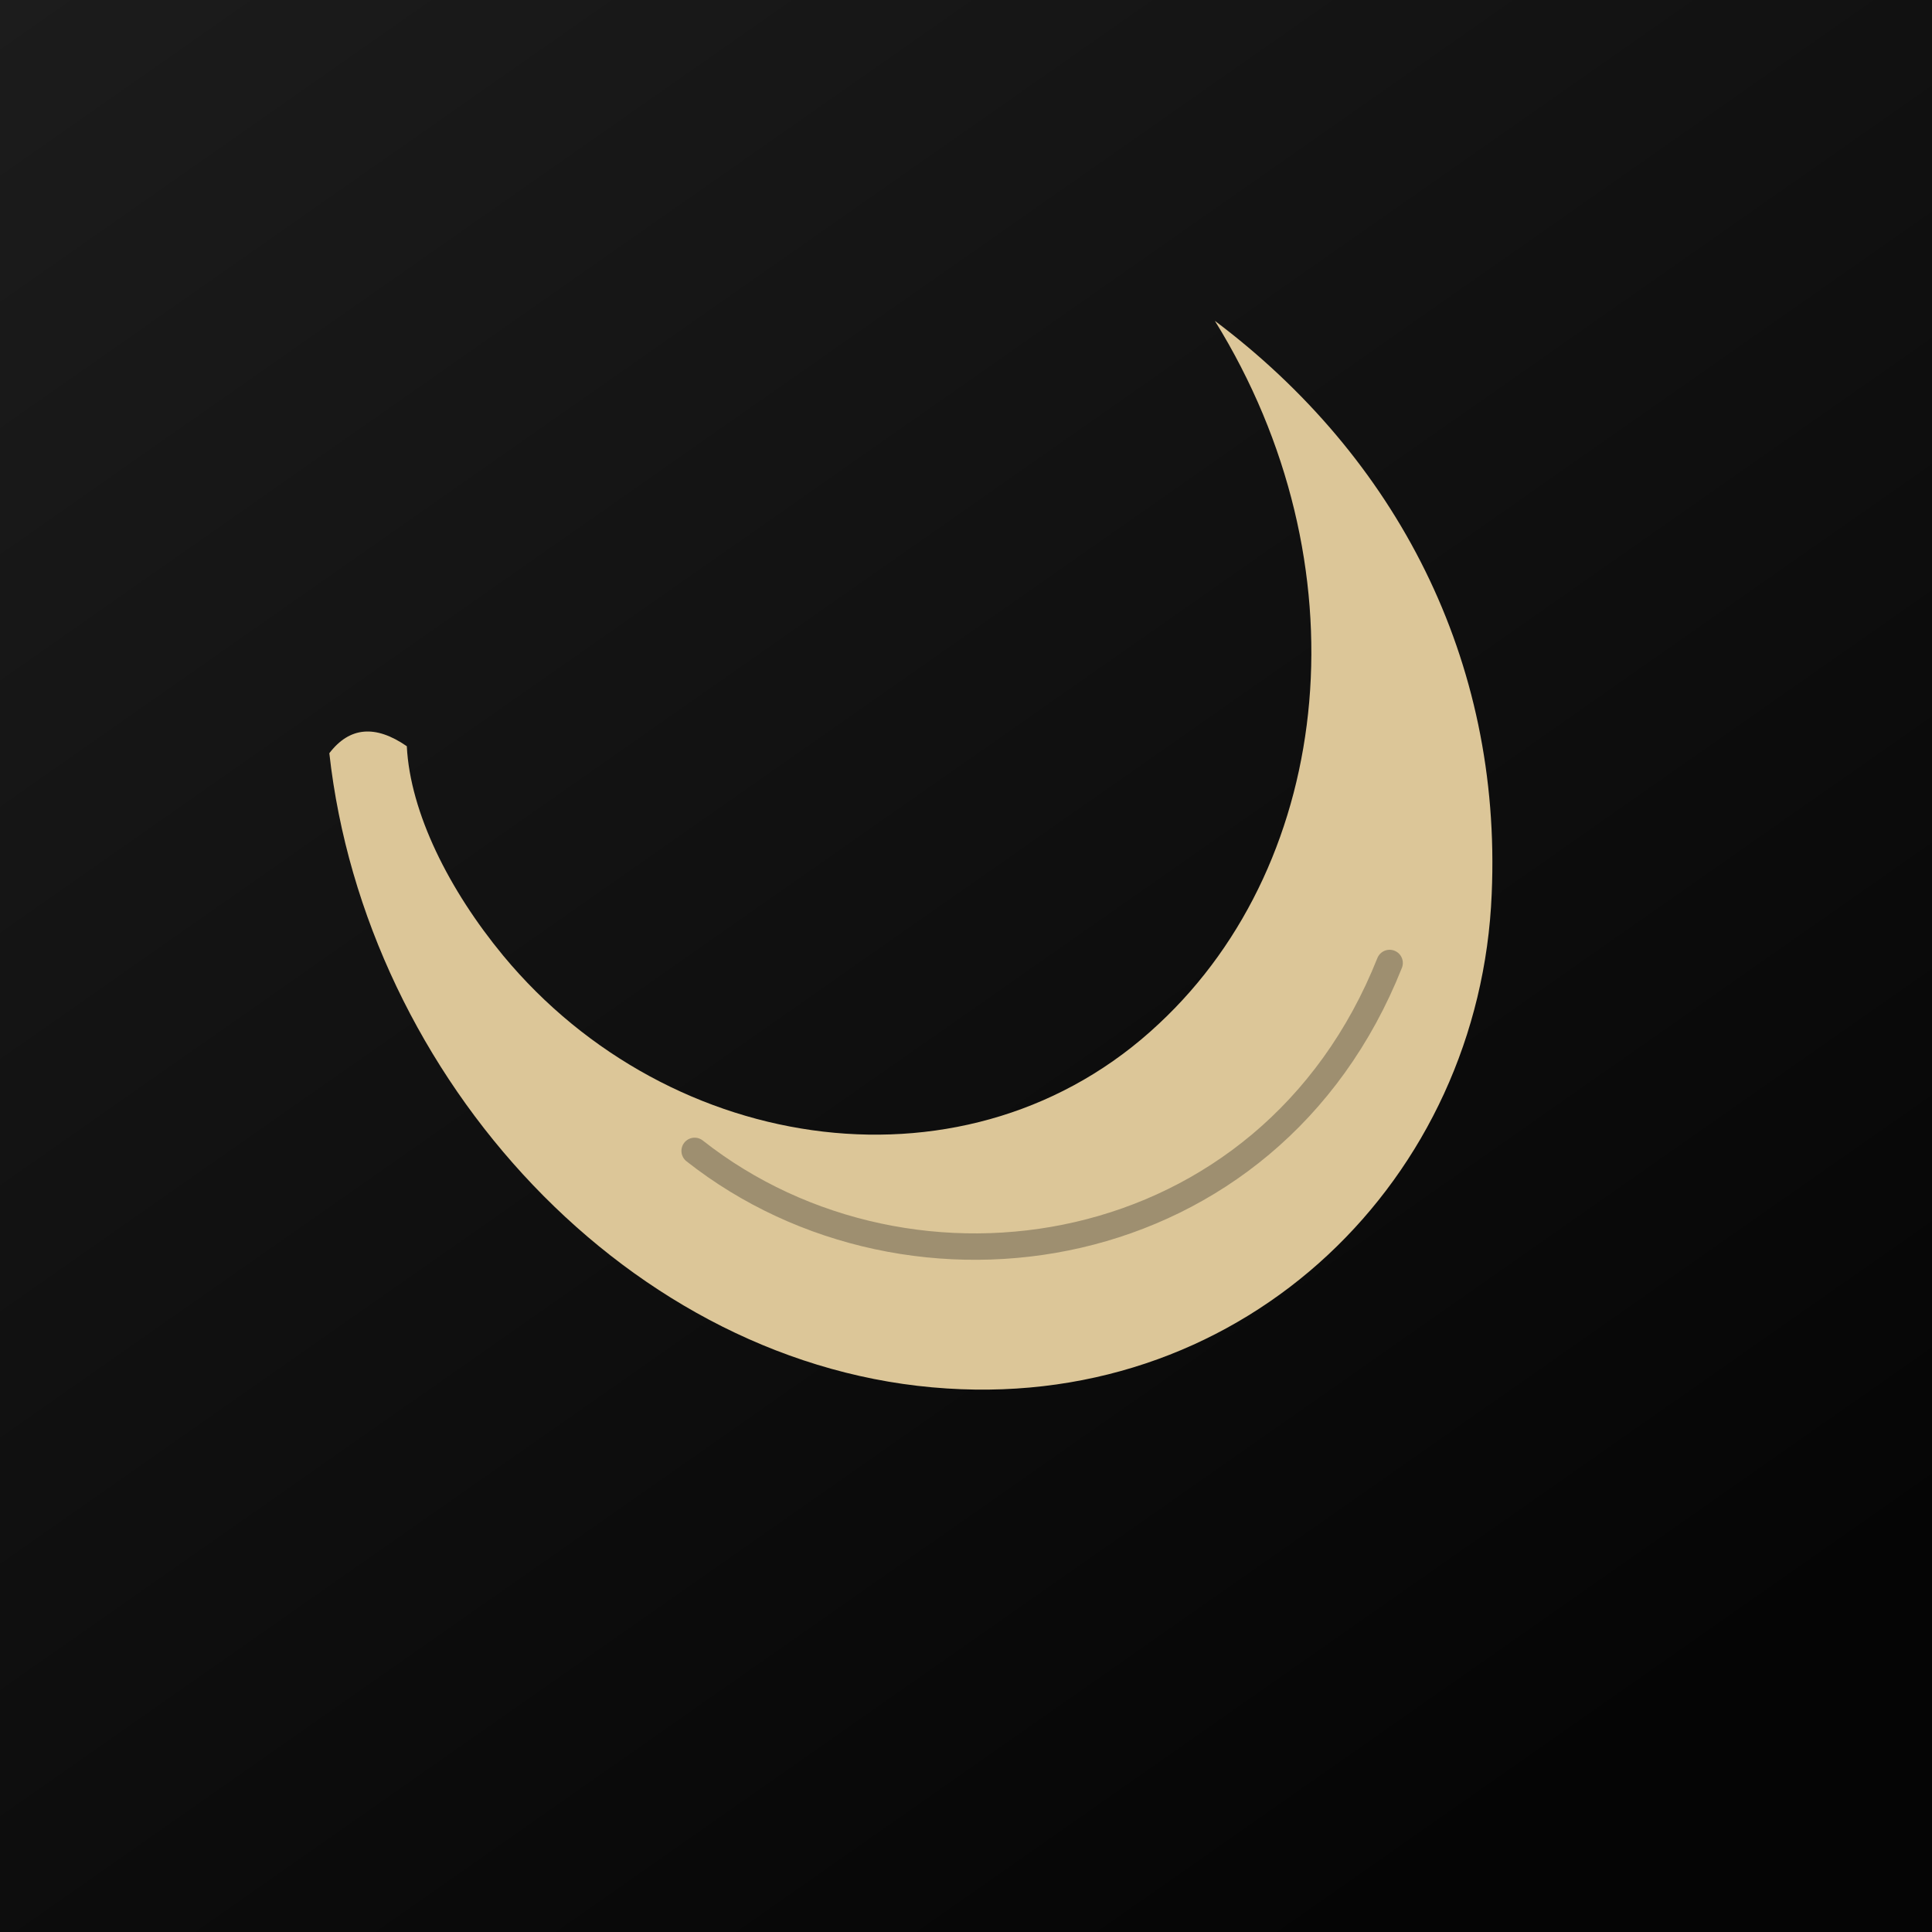
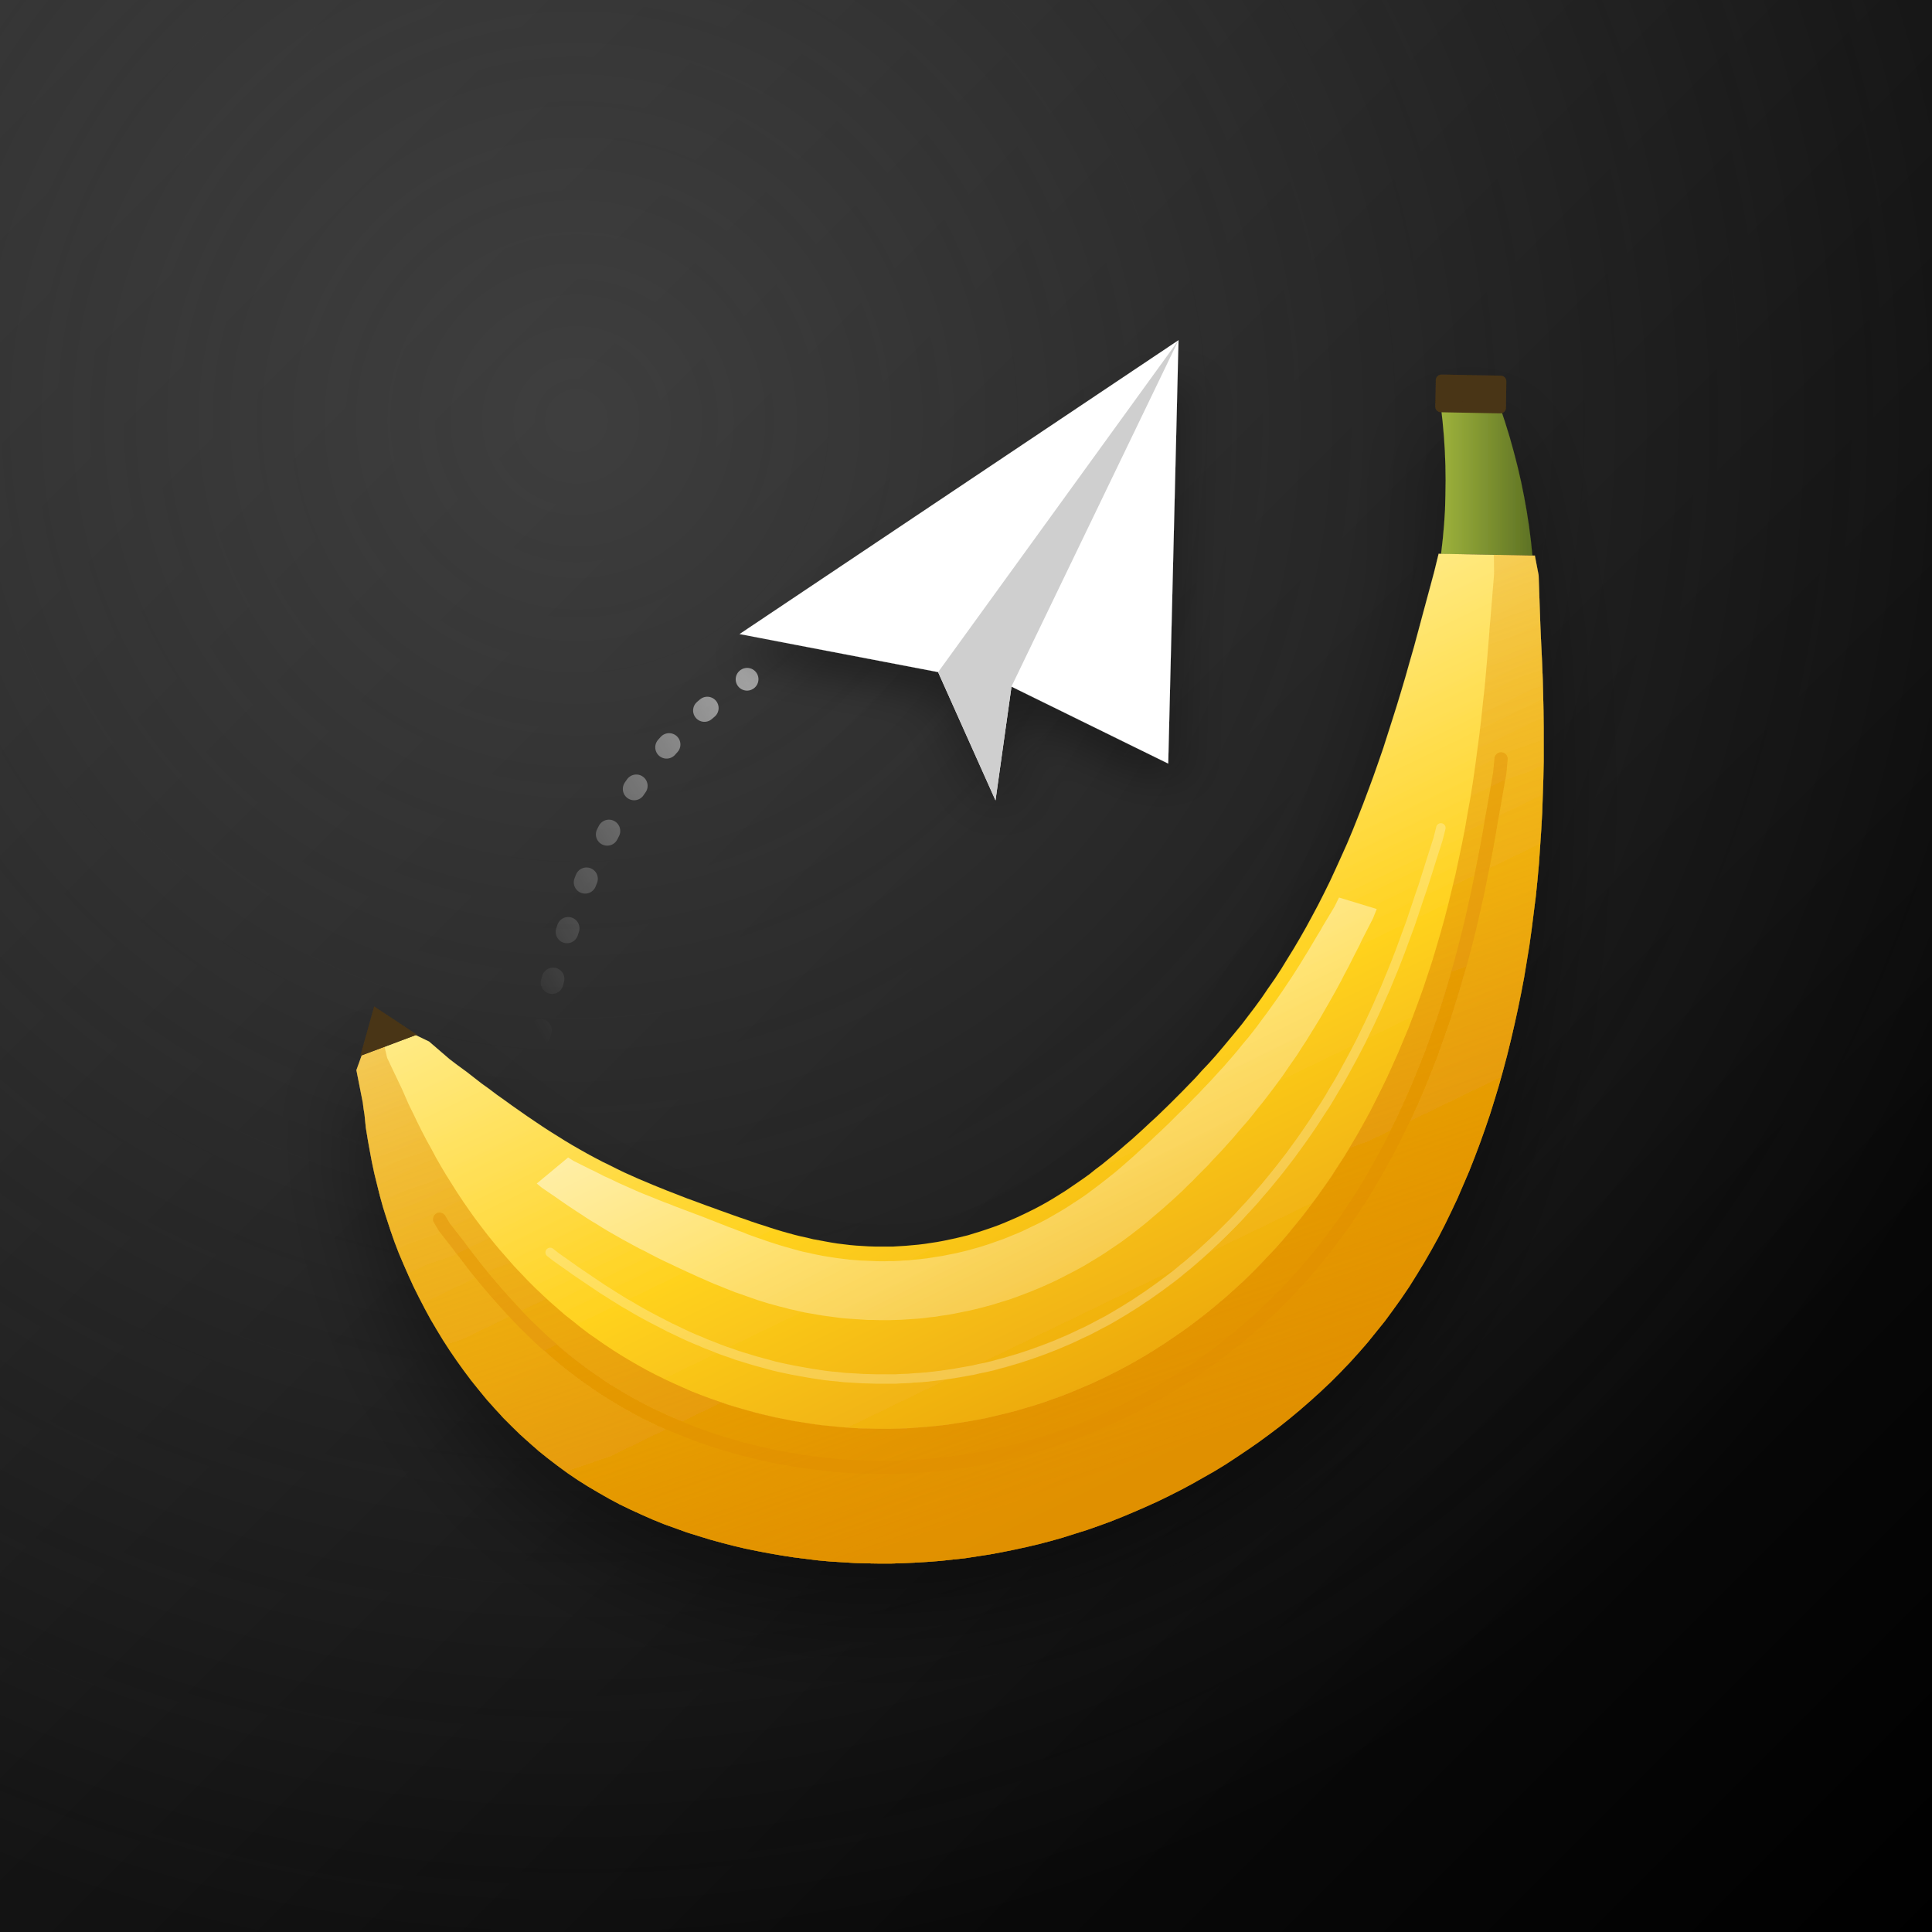
<svg xmlns="http://www.w3.org/2000/svg" width="1024" height="1024" viewBox="0 0 1024 1024">
  <defs>
-     <linearGradient id="bg" x2="0.7" y2="1">
-       <stop stop-color="#1C1C1C" />
-       <stop offset="1" stop-color="#050505" />
+     <linearGradient id="bg" x1="0" y1="0" x2="1" y2="1">
+       <stop offset="0" stop-color="#262626" />
+       <stop offset="1" stop-color="#000000" />
    </linearGradient>
+     <radialGradient id="glow" cx="0.30" cy="0.22" r="0.8">
+       <stop offset="0" stop-color="#5A5A5A" stop-opacity="0.55" />
+       <stop offset="1" stop-color="#5A5A5A" stop-opacity="0" />
+     </radialGradient>
+     <linearGradient id="peel" x1="0.25" y1="0.2" x2="0.7" y2="1">
+       <stop offset="0" stop-color="#FFF5B0" />
+       <stop offset="0.5" stop-color="#FFD21F" />
+       <stop offset="1" stop-color="#E08E00" />
+     </linearGradient>
+     <linearGradient id="under" x1="0" y1="0" x2="0.4" y2="1">
+       <stop offset="0" stop-color="#E08E00" stop-opacity="0" />
+       <stop offset="1" stop-color="#E08E00" stop-opacity="0.85" />
+     </linearGradient>
+     <linearGradient id="hi" x1="0" y1="0" x2="1" y2="1">
+       <stop offset="0" stop-color="#FFFFFF" stop-opacity="0.9" />
+       <stop offset="1" stop-color="#FFFFFF" stop-opacity="0.15" />
+     </linearGradient>
+     <linearGradient id="stemg" x1="0" y1="0" x2="1" y2="0">
+       <stop offset="0" stop-color="#9DB23C" />
+       <stop offset="1" stop-color="#5E7224" />
+     </linearGradient>
+     <linearGradient id="trail" x1="0" y1="1" x2="1" y2="0">
+       <stop offset="0" stop-color="#FFFFFF" stop-opacity="0" />
+       <stop offset="1" stop-color="#FFFFFF" stop-opacity="0.55" />
+     </linearGradient>
+     <filter id="shadow" x="-25%" y="-25%" width="150%" height="160%">
+       <feGaussianBlur in="SourceAlpha" stdDeviation="24" />
+       <feOffset dy="30" />
+       <feComponentTransfer>
+         <feFuncA type="linear" slope="0.38" />
+       </feComponentTransfer>
+       <feMerge>
+         <feMergeNode />
+         <feMergeNode in="SourceGraphic" />
+       </feMerge>
+     </filter>
+     <filter id="pshadow" x="-40%" y="-40%" width="180%" height="190%">
+       <feGaussianBlur in="SourceAlpha" stdDeviation="12" />
+       <feOffset dy="14" />
+       <feComponentTransfer>
+         <feFuncA type="linear" slope="0.32" />
+       </feComponentTransfer>
+       <feMerge>
+         <feMergeNode />
+         <feMergeNode in="SourceGraphic" />
+       </feMerge>
+     </filter>
  </defs>
  <rect width="1024" height="1024" fill="url(#bg)" />
-   <g transform="rotate(-28 512 512)">
-     <path d="M 267 254 C 203 415 255 617 398 705 C 534 789 700 739 776 609 C 839 502 840 381 789 272 C 799 423 711 554 588 587 C 456 623 326 528 298 392 C 289 348 290 302 305 270 Q 291 243 267 254 Z" fill="#DCC698" />
-     <path d="M 339 531 C 398 665 579 728 711 616" fill="none" stroke="#1C1C1C" stroke-opacity="0.32" stroke-width="14" stroke-linecap="round" />
+   <rect width="1024" height="1024" fill="url(#glow)" />
+   <g transform="translate(18 -6)">
+     <g filter="url(#shadow)">
+       <path d="M 745.8 299.6 L 746.7 291.8 L 747.4 284.0 L 747.9 276.2 L 748.1 268.4 L 748.2 260.6 L 748.1 252.8 L 747.8 245.0 L 747.3 237.2 L 746.6 229.4 L 745.7 221.5 L 777.2 222.1 L 779.8 230.0 L 782.2 237.8 L 784.4 245.7 L 786.4 253.5 L 788.2 261.3 L 789.8 269.2 L 791.2 277.0 L 792.4 284.8 L 793.4 292.6 L 794.2 300.4 Z" fill="url(#stemg)" />
+       <path d="M 745.7 221.5 L 777.2 222.1 L 777.4 208.1 L 746.0 207.5 Z" fill="#4A3418" stroke="#4A3418" stroke-width="6" stroke-linejoin="round" />
+       <path d="M 202.3 554.6 L 209.4 558.0 L 220.2 567.3 L 222.3 568.9 L 224.4 570.5 L 229.2 574.0 L 233.7 577.5 L 237.3 580.3 L 241.2 583.1 L 245.3 586.2 L 249.4 589.1 L 253.4 592.0 L 257.4 594.8 L 261.4 597.6 L 265.4 600.3 L 269.4 603.0 L 273.4 605.6 L 277.4 608.1 L 281.4 610.6 L 285.4 613.0 L 289.4 615.3 L 293.3 617.5 L 297.2 619.6 L 301.2 621.7 L 305.1 623.6 L 308.9 625.5 L 312.8 627.4 L 316.6 629.1 L 320.4 630.8 L 324.2 632.4 L 328.0 634.0 L 331.7 635.5 L 335.4 637.0 L 339.0 638.4 L 342.6 639.8 L 346.2 641.2 L 349.8 642.5 L 353.3 643.8 L 356.8 645.1 L 360.2 646.3 L 363.7 647.6 L 367.1 648.8 L 370.4 650.0 L 373.8 651.2 L 377.1 652.3 L 380.4 653.5 L 383.7 654.6 L 386.9 655.6 L 390.2 656.7 L 393.4 657.7 L 396.7 658.7 L 399.9 659.6 L 403.2 660.5 L 406.4 661.3 L 409.7 662.0 L 412.9 662.8 L 416.2 663.4 L 419.4 664.0 L 422.7 664.6 L 425.9 665.1 L 429.2 665.5 L 432.5 665.9 L 435.8 666.2 L 439.1 666.4 L 442.3 666.6 L 445.6 666.7 L 448.9 666.7 L 452.2 666.7 L 455.5 666.7 L 458.8 666.5 L 462.1 666.3 L 465.4 666.0 L 468.7 665.7 L 472.0 665.3 L 475.3 664.8 L 478.6 664.3 L 481.9 663.7 L 485.2 663.0 L 488.5 662.3 L 491.8 661.5 L 495.1 660.7 L 498.3 659.7 L 501.6 658.7 L 504.9 657.6 L 508.1 656.5 L 511.4 655.3 L 514.6 654.0 L 517.9 652.6 L 521.1 651.2 L 524.3 649.7 L 527.6 648.1 L 530.8 646.5 L 534.0 644.8 L 537.2 643.0 L 540.4 641.1 L 543.6 639.1 L 546.8 637.1 L 549.9 635.0 L 553.1 632.8 L 556.3 630.6 L 559.5 628.3 L 562.6 625.8 L 565.8 623.4 L 569.0 620.8 L 572.2 618.2 L 575.4 615.5 L 578.6 612.7 L 581.9 609.9 L 585.1 607.0 L 588.4 604.0 L 591.7 600.9 L 595.1 597.8 L 598.4 594.6 L 601.8 591.3 L 605.2 587.9 L 608.6 584.5 L 612.1 580.9 L 615.6 577.3 L 619.0 573.5 L 622.6 569.7 L 626.1 565.8 L 629.6 561.7 L 633.1 557.5 L 636.6 553.3 L 640.2 548.9 L 643.7 544.3 L 647.2 539.7 L 650.7 534.9 L 654.1 529.9 L 657.6 524.9 L 661.0 519.7 L 664.3 514.3 L 667.7 508.8 L 671.0 503.2 L 674.3 497.4 L 677.5 491.5 L 680.7 485.5 L 683.9 479.2 L 687.0 472.9 L 690.0 466.4 L 693.0 459.8 L 696.0 453.1 L 698.9 446.2 L 701.7 439.2 L 704.5 432.1 L 707.2 424.9 L 709.9 417.6 L 712.5 410.2 L 715.1 402.7 L 717.5 395.2 L 719.9 387.7 L 722.3 380.1 L 724.7 372.2 L 726.9 364.8 L 728.9 357.7 L 731.4 349.0 L 733.8 340.1 L 734.9 336.0 L 736.0 331.9 L 742.1 309.3 L 744.5 299.5 L 795.5 300.5 L 797.5 310.9 L 798.4 336.7 L 798.6 341.4 L 798.8 345.9 L 799.3 356.1 L 799.7 366.1 L 799.9 374.2 L 800.1 382.8 L 800.2 391.9 L 800.2 400.9 L 800.2 409.8 L 800.0 418.7 L 799.7 427.7 L 799.4 436.7 L 798.9 445.6 L 798.3 454.5 L 797.7 463.4 L 796.9 472.3 L 796.0 481.1 L 794.9 489.8 L 793.8 498.5 L 792.6 507.1 L 791.2 515.6 L 789.8 524.1 L 788.2 532.5 L 786.5 540.8 L 784.7 549.0 L 782.8 557.2 L 780.8 565.3 L 778.7 573.2 L 776.5 581.1 L 774.1 589.0 L 771.7 596.7 L 769.1 604.3 L 766.4 611.9 L 763.6 619.3 L 760.7 626.7 L 757.6 633.9 L 754.5 641.1 L 751.2 648.1 L 747.8 655.1 L 744.3 661.9 L 740.6 668.6 L 736.8 675.2 L 732.9 681.6 L 728.9 688.0 L 724.7 694.2 L 720.4 700.2 L 716.0 706.2 L 711.4 711.9 L 706.8 717.6 L 702.0 723.1 L 697.1 728.5 L 692.1 733.7 L 687.0 738.8 L 681.8 743.7 L 676.5 748.5 L 671.1 753.2 L 665.7 757.7 L 660.2 762.1 L 654.5 766.4 L 648.9 770.5 L 643.1 774.5 L 637.3 778.4 L 631.5 782.2 L 625.6 785.8 L 619.6 789.2 L 613.6 792.6 L 607.6 795.8 L 601.5 798.9 L 595.3 801.9 L 589.1 804.7 L 582.9 807.4 L 576.7 810.0 L 570.4 812.5 L 564.1 814.8 L 557.8 817.0 L 551.4 819.0 L 545.1 821.0 L 538.7 822.8 L 532.2 824.5 L 525.8 826.0 L 519.3 827.4 L 512.9 828.7 L 506.4 829.9 L 499.9 830.9 L 493.4 831.9 L 486.9 832.6 L 480.4 833.3 L 473.9 833.8 L 467.4 834.2 L 460.8 834.5 L 454.3 834.7 L 447.8 834.7 L 441.3 834.6 L 434.8 834.4 L 428.4 834.0 L 421.9 833.6 L 415.4 833.0 L 409.0 832.2 L 402.6 831.4 L 396.2 830.4 L 389.8 829.3 L 383.5 828.1 L 377.1 826.8 L 370.8 825.3 L 364.6 823.7 L 358.4 822.0 L 352.2 820.1 L 346.1 818.2 L 340.0 816.0 L 333.9 813.8 L 328.0 811.4 L 322.1 808.8 L 316.2 806.1 L 310.4 803.3 L 304.8 800.3 L 299.2 797.1 L 293.6 793.8 L 288.2 790.4 L 282.9 786.8 L 277.7 783.0 L 272.6 779.1 L 267.6 775.1 L 262.7 770.8 L 257.9 766.5 L 253.3 762.0 L 248.7 757.4 L 244.3 752.6 L 240.0 747.8 L 235.9 742.8 L 231.8 737.7 L 227.9 732.5 L 224.1 727.2 L 220.4 721.8 L 216.9 716.4 L 213.5 710.8 L 210.2 705.2 L 207.1 699.5 L 204.1 693.7 L 201.2 687.9 L 198.5 682.0 L 195.9 676.1 L 193.4 670.2 L 191.1 664.2 L 189.0 658.2 L 187.0 652.1 L 185.1 646.1 L 183.4 640.0 L 181.9 634.0 L 180.4 627.9 L 179.1 621.8 L 178.0 615.9 L 177.0 610.4 L 175.9 603.7 L 175.2 596.7 L 174.7 593.6 L 174.3 590.4 L 170.9 573.2 L 173.7 565.4 Z" fill="url(#peel)" />
+       <path d="M 185.8 560.8 L 187.2 566.7 L 193.8 580.6 L 195.0 583.1 L 196.1 585.6 L 198.5 591.1 L 201.1 596.4 L 203.2 600.8 L 205.5 605.4 L 208.0 610.2 L 210.6 614.9 L 213.1 619.6 L 215.8 624.3 L 218.6 629.0 L 221.5 633.6 L 224.4 638.2 L 227.4 642.7 L 230.5 647.2 L 233.7 651.7 L 237.0 656.1 L 240.3 660.4 L 243.7 664.6 L 247.2 668.8 L 250.8 672.9 L 254.4 677.0 L 258.1 680.9 L 261.8 684.8 L 265.6 688.6 L 269.5 692.3 L 273.4 695.9 L 277.4 699.4 L 281.4 702.9 L 285.6 706.2 L 289.7 709.5 L 293.9 712.7 L 298.2 715.7 L 302.5 718.7 L 306.9 721.6 L 311.3 724.4 L 315.8 727.1 L 320.3 729.7 L 324.8 732.2 L 329.4 734.6 L 334.1 736.9 L 338.8 739.1 L 343.5 741.2 L 348.2 743.3 L 353.0 745.2 L 357.8 747.0 L 362.7 748.7 L 367.6 750.4 L 372.5 751.9 L 377.4 753.3 L 382.4 754.7 L 387.3 755.9 L 392.3 757.1 L 397.4 758.1 L 402.4 759.1 L 407.4 759.9 L 412.5 760.7 L 417.6 761.4 L 422.7 761.9 L 427.8 762.4 L 432.9 762.8 L 438.0 763.1 L 443.2 763.2 L 448.3 763.3 L 453.4 763.3 L 458.6 763.2 L 463.7 763.0 L 468.9 762.6 L 474.0 762.2 L 479.2 761.7 L 484.3 761.1 L 489.4 760.3 L 494.6 759.5 L 499.7 758.6 L 504.8 757.6 L 509.9 756.4 L 515.0 755.2 L 520.1 753.9 L 525.2 752.4 L 530.3 750.9 L 535.3 749.3 L 540.3 747.5 L 545.3 745.7 L 550.3 743.7 L 555.3 741.6 L 560.2 739.5 L 565.2 737.2 L 570.1 734.8 L 574.9 732.4 L 579.8 729.8 L 584.6 727.1 L 589.4 724.3 L 594.1 721.4 L 598.8 718.4 L 603.5 715.2 L 608.2 712.0 L 612.8 708.7 L 617.4 705.2 L 621.9 701.7 L 626.4 698.0 L 630.8 694.3 L 635.2 690.4 L 639.6 686.4 L 643.9 682.3 L 648.1 678.1 L 652.3 673.7 L 656.5 669.3 L 660.6 664.8 L 664.6 660.1 L 668.5 655.3 L 672.5 650.4 L 676.3 645.4 L 680.1 640.3 L 683.8 635.1 L 687.5 629.8 L 691.0 624.3 L 694.6 618.8 L 698.0 613.1 L 701.4 607.4 L 704.7 601.5 L 708.0 595.5 L 711.1 589.4 L 714.2 583.2 L 717.3 576.8 L 720.2 570.4 L 723.1 563.9 L 725.9 557.2 L 728.7 550.5 L 731.3 543.6 L 733.9 536.6 L 736.4 529.6 L 738.8 522.4 L 741.2 515.1 L 743.4 507.7 L 745.6 500.2 L 747.7 492.6 L 749.7 484.9 L 751.6 477.0 L 753.5 469.2 L 755.2 461.2 L 756.9 453.1 L 758.5 445.0 L 759.9 436.8 L 761.4 428.5 L 762.7 420.3 L 763.9 411.9 L 765.0 403.6 L 766.1 395.3 L 767.1 386.9 L 768.0 378.3 L 768.9 370.2 L 769.6 362.5 L 770.4 353.1 L 771.2 343.4 L 771.5 339.1 L 771.9 334.7 L 773.9 310.2 L 773.8 300.1 L 795.5 300.5 L 797.5 310.9 L 798.4 336.7 L 798.6 341.4 L 798.8 345.9 L 799.3 356.1 L 799.7 366.1 L 799.9 374.2 L 800.1 382.8 L 800.2 391.9 L 800.2 400.9 L 800.2 409.8 L 800.0 418.7 L 799.7 427.7 L 799.4 436.7 L 798.9 445.6 L 798.3 454.5 L 797.7 463.4 L 796.9 472.3 L 796.0 481.1 L 794.9 489.8 L 793.8 498.5 L 792.6 507.1 L 791.2 515.6 L 789.8 524.1 L 788.2 532.5 L 786.5 540.8 L 784.7 549.0 L 782.8 557.2 L 780.8 565.3 L 778.7 573.2 L 776.5 581.1 L 774.1 589.0 L 771.7 596.7 L 769.1 604.3 L 766.4 611.9 L 763.6 619.3 L 760.7 626.7 L 757.6 633.9 L 754.5 641.1 L 751.2 648.1 L 747.8 655.1 L 744.3 661.9 L 740.6 668.6 L 736.8 675.2 L 732.9 681.6 L 728.9 688.0 L 724.7 694.2 L 720.4 700.2 L 716.0 706.2 L 711.4 711.9 L 706.8 717.6 L 702.0 723.1 L 697.1 728.5 L 692.1 733.7 L 687.0 738.8 L 681.8 743.7 L 676.5 748.5 L 671.1 753.2 L 665.7 757.7 L 660.2 762.1 L 654.5 766.4 L 648.9 770.5 L 643.1 774.5 L 637.3 778.4 L 631.5 782.2 L 625.6 785.8 L 619.6 789.2 L 613.6 792.6 L 607.6 795.8 L 601.5 798.9 L 595.3 801.9 L 589.1 804.7 L 582.9 807.4 L 576.7 810.0 L 570.4 812.5 L 564.1 814.8 L 557.8 817.0 L 551.4 819.0 L 545.1 821.0 L 538.7 822.8 L 532.2 824.5 L 525.8 826.0 L 519.3 827.4 L 512.9 828.7 L 506.4 829.9 L 499.9 830.9 L 493.4 831.9 L 486.9 832.6 L 480.4 833.3 L 473.9 833.8 L 467.4 834.2 L 460.8 834.5 L 454.3 834.7 L 447.8 834.7 L 441.3 834.6 L 434.8 834.4 L 428.4 834.0 L 421.9 833.6 L 415.4 833.0 L 409.0 832.2 L 402.6 831.4 L 396.2 830.4 L 389.8 829.3 L 383.5 828.1 L 377.1 826.8 L 370.8 825.3 L 364.6 823.7 L 358.4 822.0 L 352.2 820.1 L 346.1 818.2 L 340.0 816.0 L 333.9 813.8 L 328.0 811.4 L 322.1 808.8 L 316.2 806.1 L 310.4 803.3 L 304.8 800.3 L 299.2 797.1 L 293.6 793.8 L 288.2 790.4 L 282.9 786.8 L 277.7 783.0 L 272.6 779.1 L 267.6 775.1 L 262.7 770.8 L 257.9 766.5 L 253.3 762.0 L 248.7 757.4 L 244.3 752.6 L 240.0 747.8 L 235.9 742.8 L 231.8 737.7 L 227.9 732.5 L 224.1 727.2 L 220.4 721.8 L 216.9 716.4 L 213.5 710.8 L 210.2 705.2 L 207.1 699.5 L 204.1 693.7 L 201.2 687.9 L 198.5 682.0 L 195.9 676.1 L 193.4 670.2 L 191.1 664.2 L 189.0 658.2 L 187.0 652.1 L 185.1 646.1 L 183.4 640.0 L 181.9 634.0 L 180.4 627.9 L 179.1 621.8 L 178.0 615.9 L 177.0 610.4 L 175.9 603.7 L 175.2 596.7 L 174.7 593.6 L 174.3 590.4 L 170.9 573.2 L 173.7 565.4 Z" fill="url(#under)" />
+       <path d="M 215.0 652.2 L 217.5 656.4 L 225.3 666.4 L 226.6 668.2 L 228.0 670.0 L 231.0 673.9 L 234.0 677.8 L 236.5 680.9 L 239.2 684.2 L 242.1 687.6 L 245.0 691.0 L 248.0 694.4 L 251.0 697.7 L 254.1 701.1 L 257.2 704.4 L 260.4 707.7 L 263.7 710.9 L 267.0 714.1 L 270.4 717.3 L 273.9 720.3 L 277.4 723.4 L 281.0 726.4 L 284.6 729.3 L 288.3 732.1 L 292.0 734.9 L 295.8 737.5 L 299.6 740.2 L 303.4 742.7 L 307.4 745.1 L 311.3 747.5 L 315.3 749.8 L 319.4 752.0 L 323.4 754.2 L 327.5 756.2 L 331.7 758.2 L 335.9 760.1 L 340.1 761.9 L 344.3 763.6 L 348.6 765.3 L 352.9 766.9 L 357.2 768.4 L 361.6 769.9 L 365.9 771.2 L 370.3 772.5 L 374.7 773.8 L 379.2 774.9 L 383.6 776.0 L 388.1 777.0 L 392.5 778.0 L 397.0 778.8 L 401.5 779.6 L 406.0 780.4 L 410.5 781.0 L 415.1 781.6 L 419.6 782.1 L 424.2 782.6 L 428.7 783.0 L 433.3 783.3 L 437.9 783.5 L 442.4 783.6 L 447.0 783.7 L 451.6 783.7 L 456.2 783.7 L 460.8 783.5 L 465.4 783.3 L 470.0 783.0 L 474.5 782.7 L 479.1 782.2 L 483.7 781.7 L 488.3 781.1 L 492.9 780.5 L 497.5 779.8 L 502.0 779.0 L 506.6 778.1 L 511.2 777.1 L 515.7 776.1 L 520.3 775.0 L 524.8 773.8 L 529.3 772.5 L 533.8 771.2 L 538.3 769.8 L 542.8 768.3 L 547.3 766.7 L 551.8 765.1 L 556.2 763.4 L 560.6 761.6 L 565.1 759.7 L 569.4 757.8 L 573.8 755.8 L 578.2 753.7 L 582.5 751.5 L 586.8 749.2 L 591.1 746.9 L 595.4 744.5 L 599.6 742.0 L 603.9 739.5 L 608.1 736.8 L 612.2 734.1 L 616.4 731.3 L 620.5 728.4 L 624.6 725.5 L 628.6 722.5 L 632.6 719.3 L 636.6 716.2 L 640.6 712.9 L 644.5 709.5 L 648.4 706.1 L 652.2 702.6 L 656.0 699.0 L 659.7 695.3 L 663.4 691.6 L 667.1 687.7 L 670.7 683.8 L 674.2 679.8 L 677.7 675.7 L 681.2 671.5 L 684.5 667.3 L 687.9 662.9 L 691.1 658.5 L 694.4 654.0 L 697.5 649.4 L 700.6 644.7 L 703.7 640.0 L 706.6 635.2 L 709.6 630.2 L 712.4 625.3 L 715.2 620.2 L 718.0 615.1 L 720.7 609.9 L 723.3 604.6 L 725.9 599.2 L 728.4 593.8 L 730.9 588.3 L 733.3 582.7 L 735.6 577.1 L 737.9 571.4 L 740.2 565.6 L 742.3 559.8 L 744.4 553.9 L 746.5 547.9 L 748.5 541.9 L 750.4 535.8 L 752.3 529.7 L 754.1 523.5 L 755.9 517.3 L 757.6 511.0 L 759.2 504.8 L 760.8 498.5 L 762.3 492.1 L 763.7 485.8 L 765.1 479.6 L 766.4 473.2 L 767.7 466.8 L 768.9 460.7 L 770.0 454.9 L 771.3 447.8 L 772.5 440.6 L 773.1 437.3 L 773.7 434.0 L 776.9 415.7 L 777.6 408.2" fill="none" stroke="#E08E00" stroke-opacity="0.45" stroke-width="7" stroke-linecap="round" />
+       <path d="M 273.6 669.8 L 276.5 672.1 L 284.3 677.6 L 285.7 678.6 L 287.1 679.6 L 290.2 681.7 L 293.3 683.8 L 295.8 685.5 L 298.5 687.3 L 301.3 689.2 L 304.2 691.0 L 307.0 692.8 L 309.9 694.6 L 312.8 696.4 L 315.8 698.1 L 318.8 699.9 L 321.8 701.6 L 324.9 703.3 L 327.9 704.9 L 331.0 706.5 L 334.1 708.1 L 337.2 709.7 L 340.4 711.2 L 343.5 712.7 L 346.7 714.2 L 349.9 715.6 L 353.1 716.9 L 356.3 718.3 L 359.5 719.5 L 362.7 720.8 L 365.9 722.0 L 369.2 723.1 L 372.5 724.3 L 375.7 725.3 L 379.0 726.3 L 382.3 727.3 L 385.6 728.2 L 388.9 729.1 L 392.2 730.0 L 395.6 730.8 L 398.9 731.5 L 402.3 732.2 L 405.6 732.8 L 409.0 733.4 L 412.4 734.0 L 415.7 734.5 L 419.1 735.0 L 422.5 735.4 L 425.9 735.7 L 429.3 736.1 L 432.7 736.3 L 436.1 736.5 L 439.5 736.7 L 443.0 736.8 L 446.4 736.9 L 449.8 736.9 L 453.2 736.9 L 456.7 736.9 L 460.1 736.7 L 463.5 736.6 L 466.9 736.3 L 470.4 736.1 L 473.8 735.8 L 477.2 735.4 L 480.6 735.0 L 484.1 734.5 L 487.5 734.0 L 490.9 733.4 L 494.3 732.8 L 497.7 732.2 L 501.1 731.4 L 504.6 730.7 L 508.0 729.9 L 511.3 729.0 L 514.7 728.1 L 518.1 727.1 L 521.5 726.1 L 524.9 725.0 L 528.2 723.9 L 531.6 722.7 L 534.9 721.5 L 538.3 720.2 L 541.6 718.9 L 544.9 717.5 L 548.2 716.1 L 551.5 714.6 L 554.8 713.0 L 558.1 711.5 L 561.4 709.8 L 564.6 708.1 L 567.9 706.4 L 571.1 704.6 L 574.3 702.7 L 577.5 700.8 L 580.7 698.8 L 583.9 696.8 L 587.0 694.7 L 590.2 692.6 L 593.3 690.4 L 596.4 688.2 L 599.5 685.9 L 602.6 683.6 L 605.7 681.2 L 608.7 678.7 L 611.8 676.2 L 614.8 673.6 L 617.8 671.0 L 620.8 668.3 L 623.7 665.6 L 626.7 662.8 L 629.6 660.0 L 632.5 657.1 L 635.4 654.2 L 638.3 651.2 L 641.1 648.1 L 644.0 645.0 L 646.8 641.9 L 649.6 638.6 L 652.4 635.4 L 655.2 632.0 L 657.9 628.7 L 660.7 625.2 L 663.4 621.7 L 666.1 618.2 L 668.7 614.6 L 671.4 610.9 L 674.0 607.2 L 676.6 603.4 L 679.2 599.5 L 681.7 595.6 L 684.3 591.7 L 686.8 587.6 L 689.2 583.5 L 691.7 579.4 L 694.1 575.1 L 696.4 570.9 L 698.8 566.5 L 701.1 562.1 L 703.4 557.7 L 705.6 553.1 L 707.8 548.6 L 710.0 543.9 L 712.1 539.3 L 714.2 534.5 L 716.3 529.8 L 718.3 524.9 L 720.3 520.1 L 722.2 515.3 L 724.1 510.4 L 725.9 505.5 L 727.7 500.6 L 729.5 495.7 L 731.2 490.7 L 732.8 485.9 L 734.3 481.4 L 736.2 475.9 L 738.0 470.2 L 738.8 467.7 L 739.6 465.1 L 744.2 450.7 L 745.7 444.8" fill="none" stroke="#FFFFFF" stroke-opacity="0.25" stroke-width="5" stroke-linecap="round" />
+       <path d="M 283.1 619.5 L 286.0 621.3 L 293.6 625.1 L 295.0 625.8 L 296.3 626.4 L 299.3 627.9 L 302.2 629.4 L 304.7 630.5 L 307.2 631.7 L 309.9 633.0 L 312.6 634.2 L 315.3 635.4 L 318.0 636.6 L 320.7 637.8 L 323.4 638.9 L 326.2 640.0 L 328.9 641.1 L 331.6 642.2 L 334.4 643.3 L 337.1 644.3 L 339.8 645.4 L 342.5 646.4 L 345.1 647.4 L 347.8 648.4 L 350.4 649.4 L 353.1 650.4 L 355.7 651.4 L 358.2 652.4 L 360.8 653.4 L 363.3 654.4 L 365.9 655.4 L 368.4 656.4 L 370.9 657.3 L 373.4 658.3 L 375.9 659.2 L 378.3 660.2 L 380.8 661.1 L 383.3 662.0 L 385.7 662.8 L 388.2 663.7 L 390.6 664.5 L 393.1 665.3 L 395.6 666.1 L 398.0 666.8 L 400.5 667.5 L 403.0 668.2 L 405.5 668.9 L 407.9 669.5 L 410.4 670.0 L 412.9 670.6 L 415.4 671.1 L 417.9 671.6 L 420.4 672.0 L 422.9 672.4 L 425.5 672.8 L 428.0 673.1 L 430.5 673.4 L 433.0 673.7 L 435.6 673.9 L 438.1 674.1 L 440.6 674.2 L 443.2 674.3 L 445.7 674.4 L 448.2 674.5 L 450.8 674.5 L 453.3 674.4 L 455.9 674.4 L 458.4 674.3 L 460.9 674.1 L 463.5 674.0 L 466.0 673.7 L 468.6 673.5 L 471.1 673.2 L 473.7 672.9 L 476.2 672.5 L 478.7 672.1 L 481.3 671.7 L 483.8 671.2 L 486.3 670.7 L 488.9 670.2 L 491.4 669.6 L 493.9 669.0 L 496.5 668.3 L 499.0 667.6 L 501.5 666.9 L 504.0 666.1 L 506.5 665.3 L 509.0 664.4 L 511.6 663.5 L 514.1 662.6 L 516.6 661.6 L 519.0 660.6 L 521.5 659.6 L 524.0 658.5 L 526.5 657.3 L 529.0 656.1 L 531.5 654.9 L 533.9 653.7 L 536.4 652.4 L 538.9 651.0 L 541.3 649.6 L 543.7 648.2 L 546.2 646.7 L 548.6 645.2 L 551.0 643.6 L 553.5 642.0 L 555.9 640.4 L 558.3 638.7 L 560.7 636.9 L 563.1 635.1 L 565.5 633.3 L 567.9 631.4 L 570.3 629.5 L 572.7 627.6 L 575.1 625.6 L 577.5 623.5 L 579.9 621.4 L 582.3 619.3 L 584.7 617.1 L 587.1 614.9 L 589.5 612.7 L 592.0 610.4 L 594.4 608.1 L 596.9 605.8 L 599.4 603.4 L 601.9 601.0 L 604.4 598.5 L 606.9 596.0 L 609.5 593.5 L 612.1 590.9 L 614.7 588.2 L 617.3 585.6 L 619.9 582.8 L 622.5 580.1 L 625.2 577.2 L 627.8 574.3 L 630.5 571.4 L 633.1 568.4 L 635.8 565.3 L 638.4 562.2 L 641.0 559.0 L 643.7 555.8 L 646.3 552.5 L 648.9 549.1 L 651.4 545.7 L 654.0 542.2 L 656.5 538.7 L 659.0 535.2 L 661.5 531.6 L 663.9 528.0 L 666.3 524.4 L 668.7 520.7 L 671.1 516.9 L 673.3 513.3 L 675.4 509.9 L 677.9 505.7 L 680.5 501.3 L 681.7 499.4 L 682.8 497.4 L 689.4 486.4 L 691.7 481.7 L 711.7 487.8 L 709.7 492.8 L 703.6 504.7 L 702.6 506.9 L 701.5 509.0 L 699.1 513.7 L 696.8 518.3 L 694.8 522.0 L 692.8 525.9 L 690.6 530.0 L 688.3 534.1 L 686.1 538.0 L 683.8 542.0 L 681.5 546.0 L 679.1 549.9 L 676.7 553.8 L 674.3 557.7 L 671.8 561.5 L 669.4 565.3 L 666.8 569.0 L 664.3 572.6 L 661.8 576.3 L 659.2 579.8 L 656.6 583.3 L 654.0 586.7 L 651.4 590.1 L 648.7 593.4 L 646.1 596.7 L 643.5 599.9 L 640.8 603.0 L 638.1 606.1 L 635.5 609.2 L 632.8 612.2 L 630.2 615.1 L 627.5 618.0 L 624.8 620.8 L 622.2 623.7 L 619.5 626.4 L 616.8 629.1 L 614.2 631.8 L 611.5 634.4 L 608.9 637.0 L 606.2 639.5 L 603.5 642.0 L 600.8 644.4 L 598.1 646.8 L 595.4 649.1 L 592.7 651.4 L 590.0 653.7 L 587.3 655.9 L 584.6 658.0 L 581.9 660.1 L 579.1 662.2 L 576.4 664.2 L 573.6 666.1 L 570.8 668.0 L 568.0 669.9 L 565.2 671.7 L 562.4 673.4 L 559.6 675.1 L 556.8 676.8 L 553.9 678.4 L 551.1 679.9 L 548.2 681.4 L 545.3 682.9 L 542.5 684.3 L 539.6 685.7 L 536.7 687.0 L 533.8 688.3 L 530.9 689.5 L 528.0 690.7 L 525.1 691.8 L 522.2 692.9 L 519.2 694.0 L 516.3 695.0 L 513.3 695.9 L 510.4 696.8 L 507.5 697.7 L 504.5 698.5 L 501.5 699.3 L 498.6 700.0 L 495.6 700.7 L 492.6 701.3 L 489.7 701.9 L 486.7 702.5 L 483.7 703.0 L 480.7 703.4 L 477.8 703.9 L 474.8 704.2 L 471.8 704.6 L 468.8 704.9 L 465.8 705.1 L 462.8 705.3 L 459.8 705.5 L 456.9 705.6 L 453.9 705.7 L 450.9 705.7 L 447.9 705.7 L 444.9 705.6 L 442.0 705.6 L 439.0 705.4 L 436.0 705.2 L 433.0 705.0 L 430.1 704.8 L 427.1 704.5 L 424.2 704.1 L 421.2 703.7 L 418.2 703.3 L 415.3 702.8 L 412.4 702.3 L 409.4 701.8 L 406.5 701.2 L 403.6 700.5 L 400.7 699.9 L 397.8 699.1 L 394.9 698.4 L 392.0 697.6 L 389.1 696.8 L 386.2 695.9 L 383.3 695.0 L 380.5 694.0 L 377.6 693.0 L 374.8 692.0 L 371.9 691.0 L 369.1 689.9 L 366.3 688.8 L 363.4 687.6 L 360.6 686.5 L 357.8 685.3 L 354.9 684.0 L 352.1 682.8 L 349.3 681.5 L 346.4 680.2 L 343.6 678.9 L 340.8 677.6 L 337.9 676.2 L 335.1 674.9 L 332.2 673.5 L 329.4 672.1 L 326.5 670.6 L 323.7 669.1 L 320.8 667.7 L 318.0 666.2 L 315.1 664.6 L 312.3 663.1 L 309.5 661.5 L 306.7 659.9 L 303.9 658.3 L 301.1 656.6 L 298.4 654.9 L 295.7 653.3 L 293.0 651.6 L 290.3 649.8 L 287.8 648.2 L 285.4 646.6 L 282.4 644.6 L 279.5 642.6 L 278.2 641.7 L 276.8 640.7 L 269.3 635.6 L 266.5 633.3 Z" fill="url(#hi)" opacity="0.75" />
+       <path d="M 203.0 554.4 L 180.3 539.4 L 173.0 565.6 Z" fill="#4A3418" />
+     </g>
+     <path d="M 268 554 C 288 464 318 404 378 366" fill="none" stroke="url(#trail)" stroke-width="12" stroke-linecap="round" stroke-dasharray="2 26" />
+     <g filter="url(#pshadow)" transform="translate(348 220) rotate(-12) scale(1.04)">
+       <path d="M 0 120 L 250 20 L 200 230 L 130 175 L 110 230 L 95 160 Z" fill="#FFFFFF" />
+       <path d="M 95 160 L 250 20 L 130 175 L 110 230 Z" fill="#CFCFCF" />
+     </g>
  </g>
</svg>
